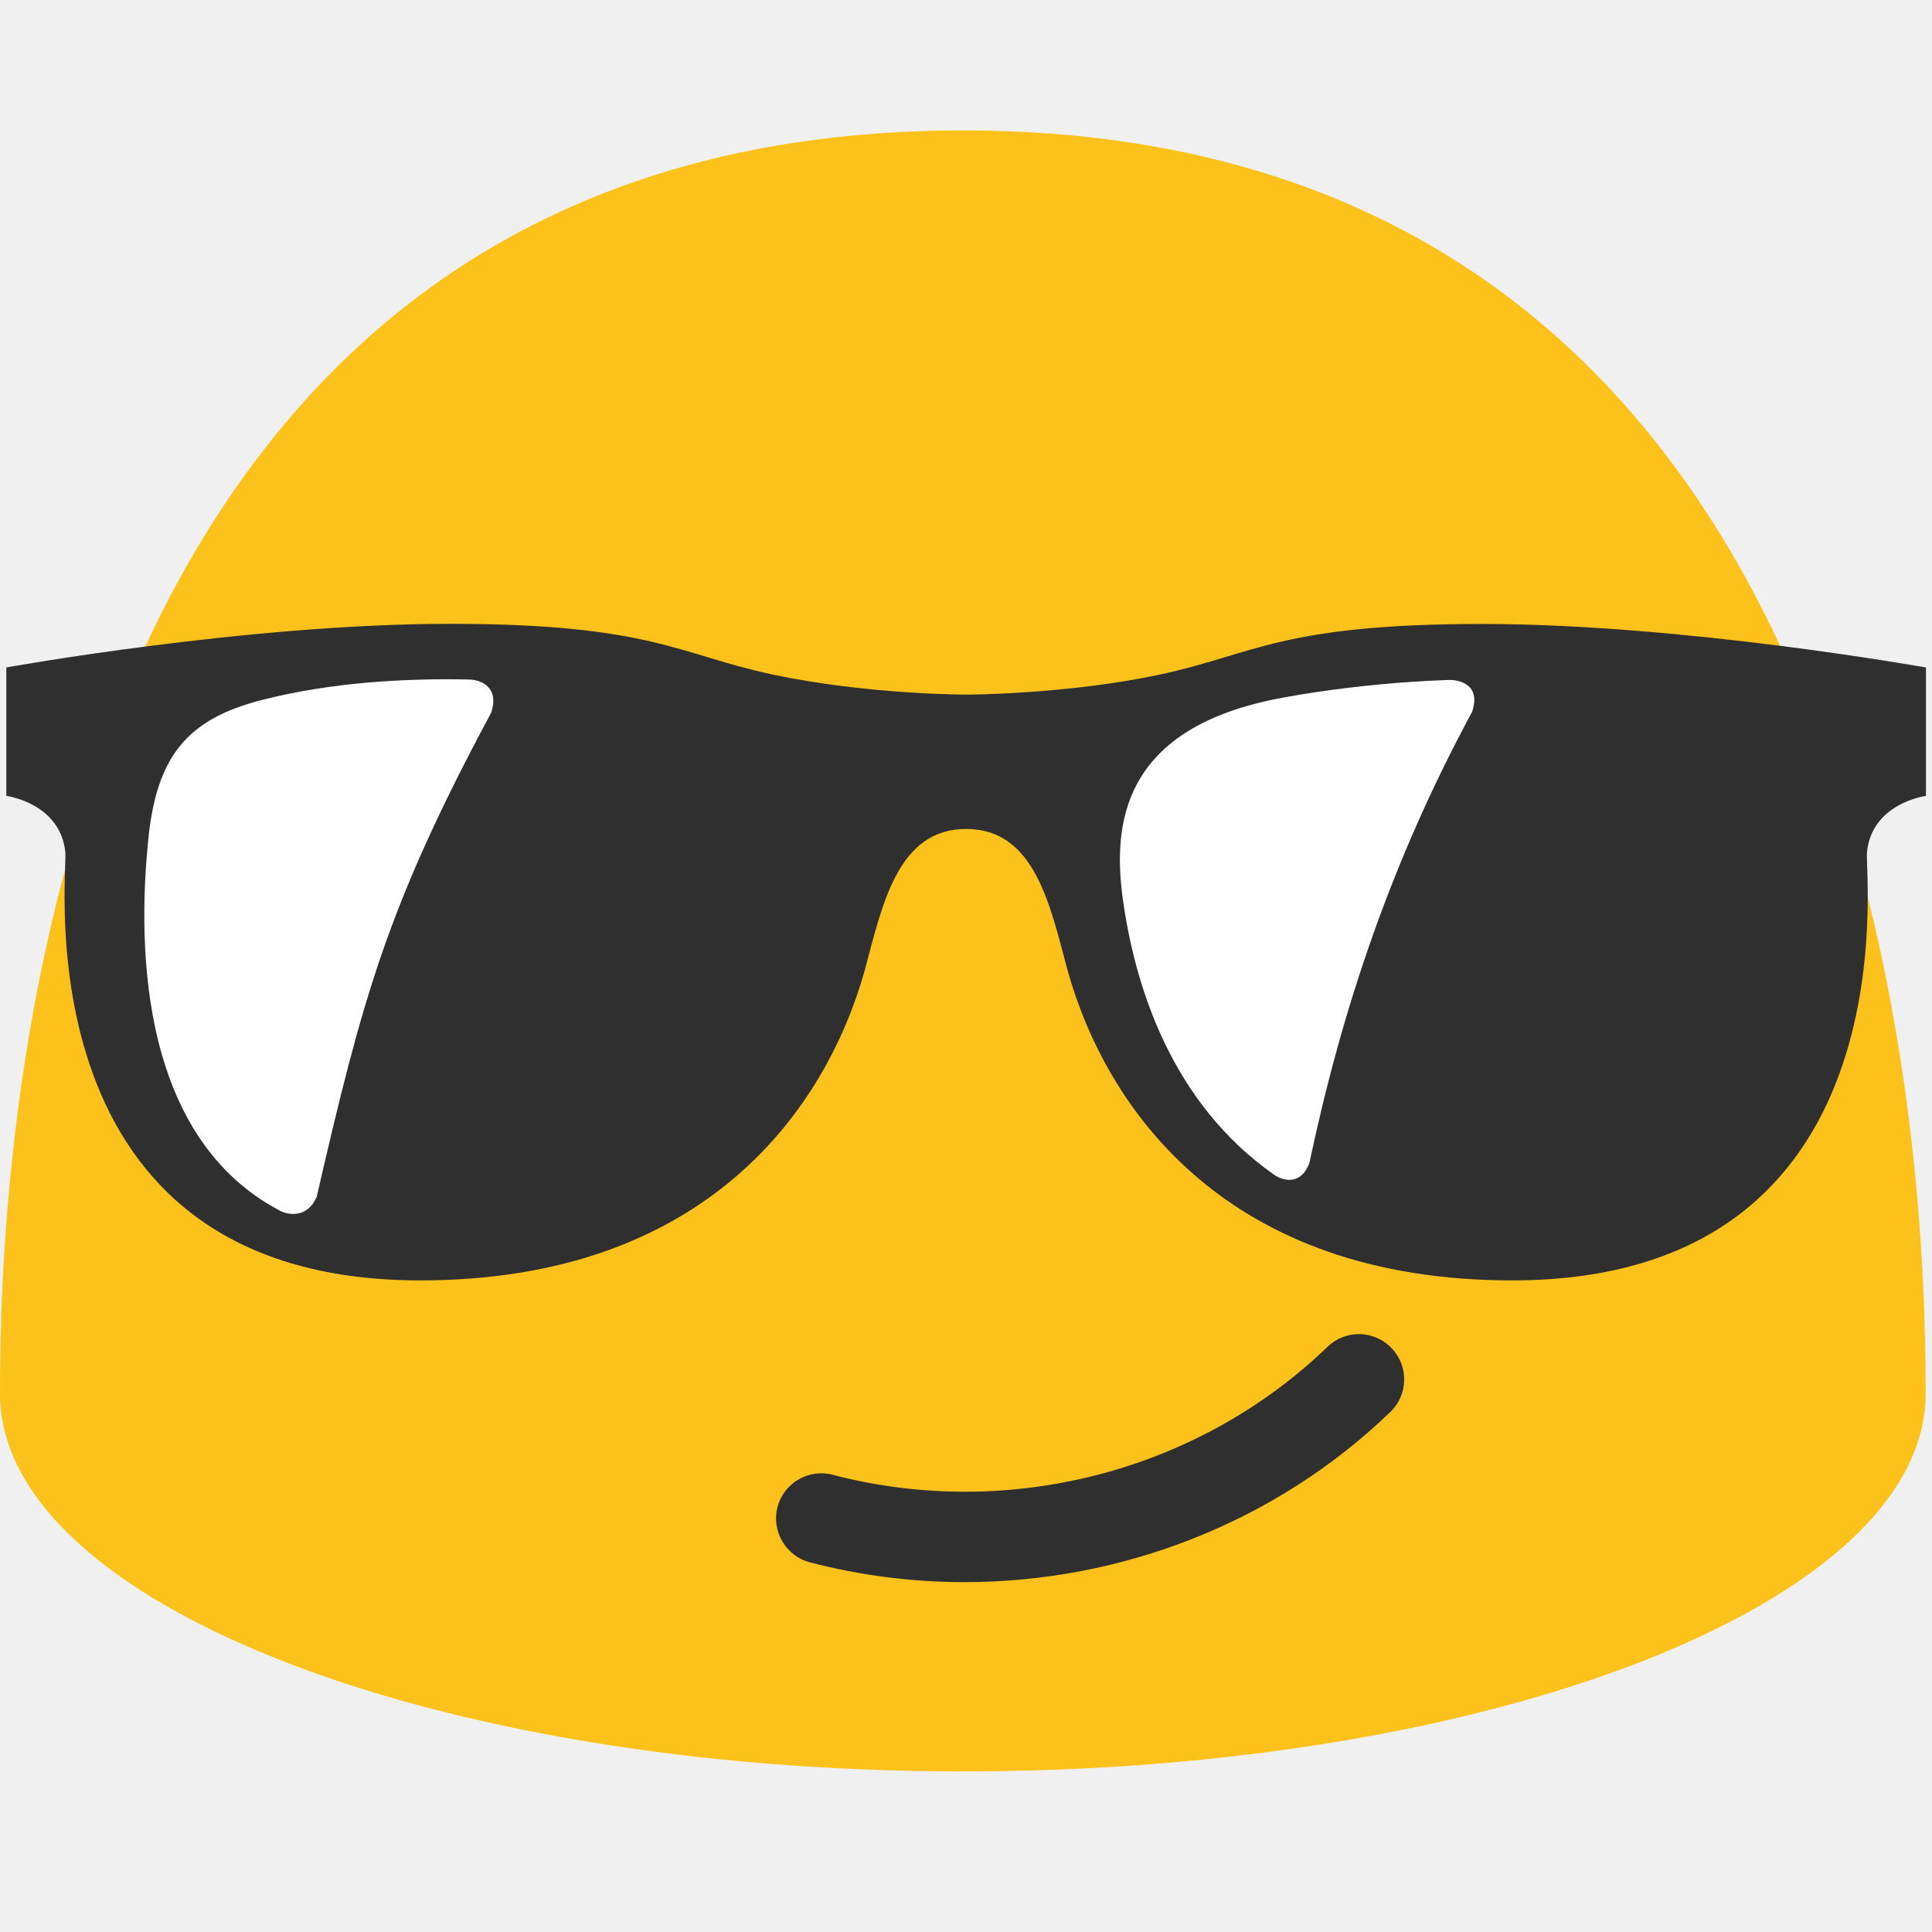
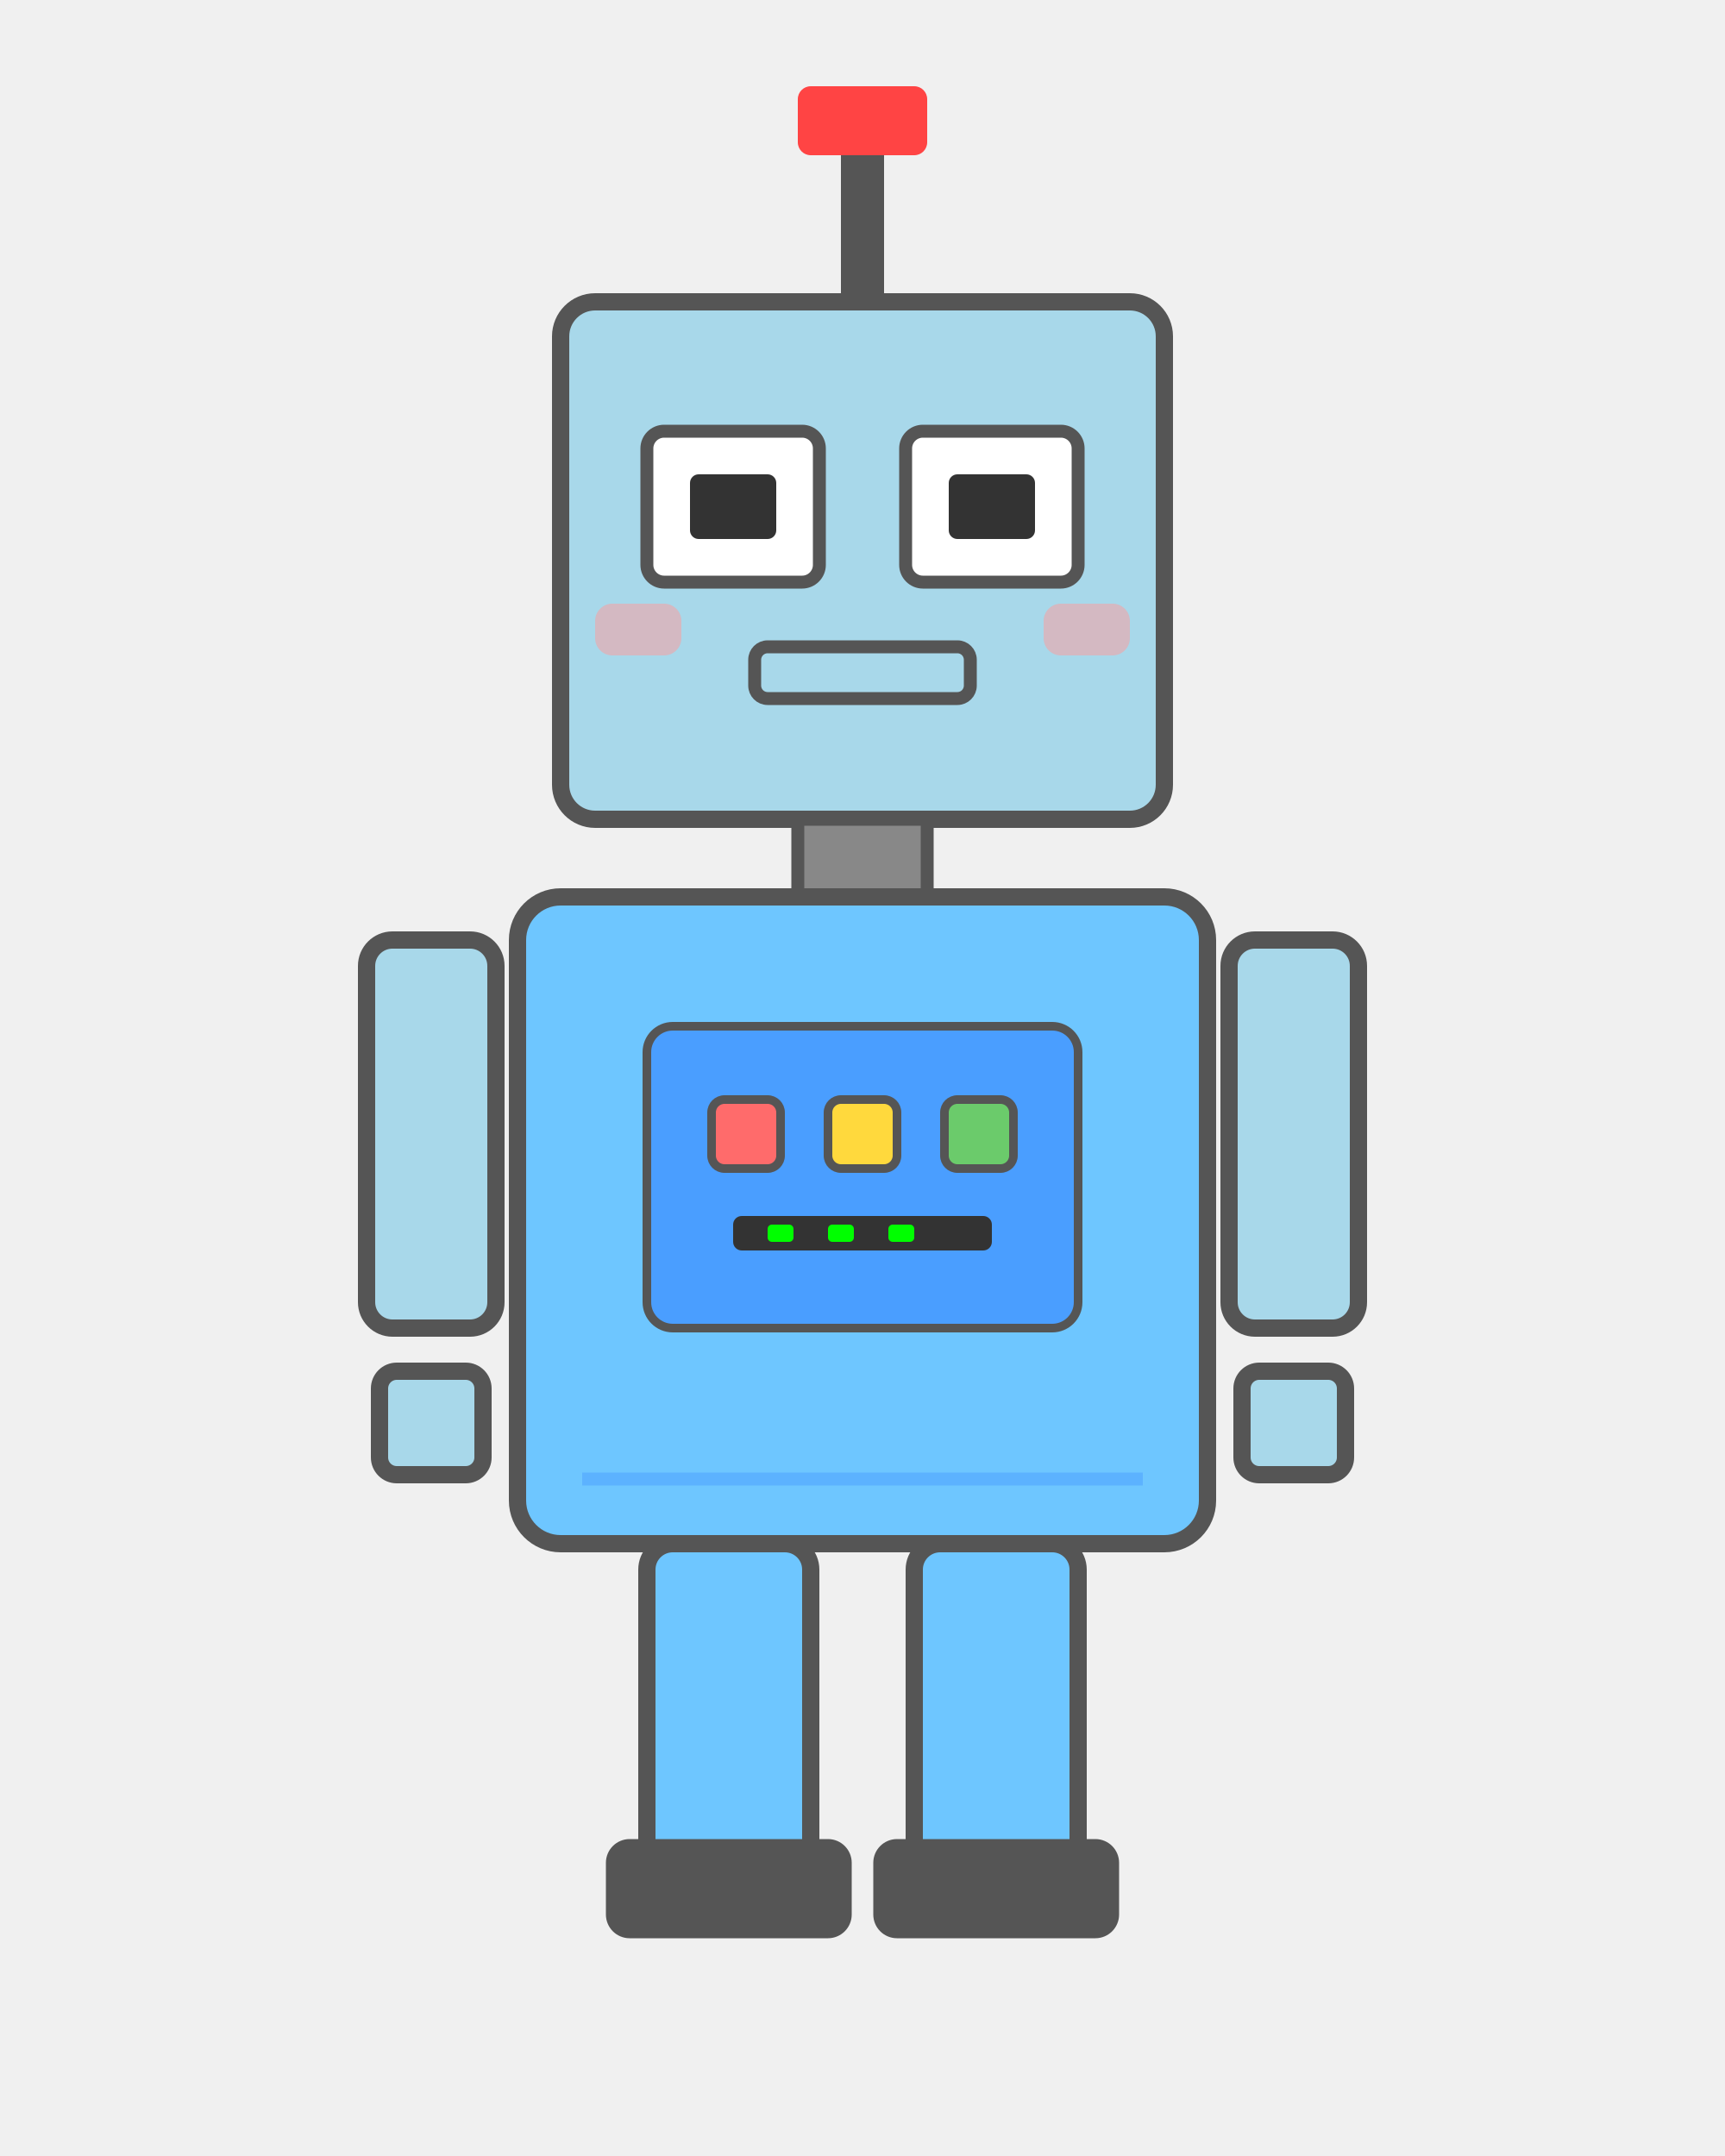
- <svg xmlns="http://www.w3.org/2000/svg" width="128" height="128" style="enable-background:new 0 0 128 128;">
-   <path d="M63.79,8.64C1.48,8.64,0,78.5,0,92.33c0,13.83,28.56,25.03,63.79,25.03 c35.24,0,63.79-11.21,63.79-25.03C127.58,78.5,126.11,8.64,63.79,8.64z" style="fill:#FCC21B;" />
-   <path d="M63.91,104.82c-3.43,0-6.87-0.43-10.25-1.31c-1.6-0.42-2.56-2.06-2.15-3.66 c0.42-1.6,2.06-2.56,3.66-2.14c11.65,3.04,24.21-0.21,32.78-8.48c1.19-1.15,3.09-1.12,4.24,0.08c1.15,1.19,1.12,3.09-0.08,4.24 C84.54,100.85,74.32,104.82,63.91,104.82z" style="fill:#2F2F2F;" />
-   <path d="M55.53,67.26c-0.01,0.01-0.02,0.02-0.02,0.02C55.51,67.27,55.52,67.26,55.53,67.26z" style="fill:#2F2F2F;" />
-   <g>
-     <path d="M98.21,41.34c-13.36,0-15.15,2.03-21.4,3.36C70.56,46.02,64,46.02,64,46.02s-6.56,0-12.81-1.33 c-6.25-1.33-8.05-3.36-21.4-3.36c-13.36,0-29.37,2.89-29.37,2.89v8.51c0,0,3.59,0.47,3.91,3.75c0.16,1.33-3.12,28.35,23.51,28.35 c18.9,0,26.87-11.33,29.45-20.54c1.17-4.37,2.19-9.37,6.72-9.37c4.53,0,5.55,5,6.72,9.37c2.58,9.22,10.54,20.54,29.45,20.54 c26.63,0,23.35-27.03,23.51-28.35c0.31-3.28,3.91-3.75,3.91-3.75v-8.51C127.58,44.23,111.57,41.34,98.21,41.34z" style="fill:#2F2F2F;" />
-     <path d="M95.94,45.05c-6.62,0.23-11.65,1.31-11.65,1.31c-9.84,2.06-10.55,8.14-9.93,12.97 c0.8,6.07,3.29,13.75,10.04,18.49c0.53,0.38,1.76,0.79,2.35-0.77c0,0-0.02,0.11,0,0c2.22-10.48,5.52-20.14,10.78-29.89l0,0 C98.14,45.37,96.71,45.02,95.94,45.05z" style="fill:#FFFFFF;" />
-     <path d="M31.06,45.02c-4.27-0.09-9.11,0.19-13.65,1.34c-5.1,1.28-7.07,3.85-7.6,9.39 c-0.53,5.43-1.13,19.27,8.73,24.46c0.57,0.3,1.83,0.5,2.44-0.91l0,0C24,66.21,25.61,60.13,32.54,47.22l0,0 C33.11,45.49,31.83,45.03,31.06,45.02z" style="fill:#FFFFFF;" />
-   </g>
+ <svg xmlns="http://www.w3.org/2000/svg" viewBox="0 0 400 500" width="400" height="500">
+   <rect x="195" y="30" width="10" height="40" fill="#555" />
+   <rect x="185" y="20" width="30" height="16" rx="3" fill="#ff4444" />
+   <rect x="130" y="70" width="140" height="120" rx="8" ry="8" fill="#a8d8ea" stroke="#555" stroke-width="4" />
+   <rect x="150" y="100" width="40" height="35" rx="4" fill="white" stroke="#555" stroke-width="3" />
+   <rect x="210" y="100" width="40" height="35" rx="4" fill="white" stroke="#555" stroke-width="3" />
+   <rect x="160" y="110" width="20" height="15" rx="2" fill="#333" />
+   <rect x="220" y="110" width="20" height="15" rx="2" fill="#333" />
+   <rect x="175" y="150" width="50" height="12" rx="3" fill="none" stroke="#555" stroke-width="3" />
+   <rect x="138" y="140" width="20" height="12" rx="4" fill="#ff9999" opacity="0.5" />
+   <rect x="242" y="140" width="20" height="12" rx="4" fill="#ff9999" opacity="0.5" />
+   <rect x="185" y="190" width="30" height="18" fill="#888" stroke="#555" stroke-width="3" />
+   <rect x="120" y="208" width="160" height="150" rx="10" ry="10" fill="#6ec6ff" stroke="#555" stroke-width="4" />
+   <rect x="150" y="238" width="100" height="70" rx="6" fill="#4a9eff" stroke="#555" stroke-width="2" />
+   <rect x="165" y="255" width="16" height="16" rx="3" fill="#ff6b6b" stroke="#555" stroke-width="2" />
+   <rect x="192" y="255" width="16" height="16" rx="3" fill="#ffd93d" stroke="#555" stroke-width="2" />
+   <rect x="219" y="255" width="16" height="16" rx="3" fill="#6bcb6b" stroke="#555" stroke-width="2" />
+   <rect x="170" y="282" width="60" height="8" rx="2" fill="#333" />
+   <rect x="178" y="284" width="6" height="4" rx="1" fill="#00ff00" />
+   <rect x="192" y="284" width="6" height="4" rx="1" fill="#00ff00" />
+   <rect x="206" y="284" width="6" height="4" rx="1" fill="#00ff00" />
+   <rect x="85" y="218" width="30" height="90" rx="6" fill="#a8d8ea" stroke="#555" stroke-width="4" />
+   <rect x="88" y="318" width="24" height="24" rx="4" fill="#a8d8ea" stroke="#555" stroke-width="4" />
+   <rect x="285" y="218" width="30" height="90" rx="6" fill="#a8d8ea" stroke="#555" stroke-width="4" />
+   <rect x="288" y="318" width="24" height="24" rx="4" fill="#a8d8ea" stroke="#555" stroke-width="4" />
+   <rect x="150" y="358" width="38" height="75" rx="6" fill="#6ec6ff" stroke="#555" stroke-width="4" />
+   <rect x="142" y="428" width="54" height="20" rx="4" fill="#555" stroke="#555" stroke-width="3" />
+   <rect x="212" y="358" width="38" height="75" rx="6" fill="#6ec6ff" stroke="#555" stroke-width="4" />
+   <rect x="204" y="428" width="54" height="20" rx="4" fill="#555" stroke="#555" stroke-width="3" />
+   <line x1="135" y1="343" x2="265" y2="343" stroke="#4a9eff" stroke-width="3" opacity="0.5" />
</svg>
